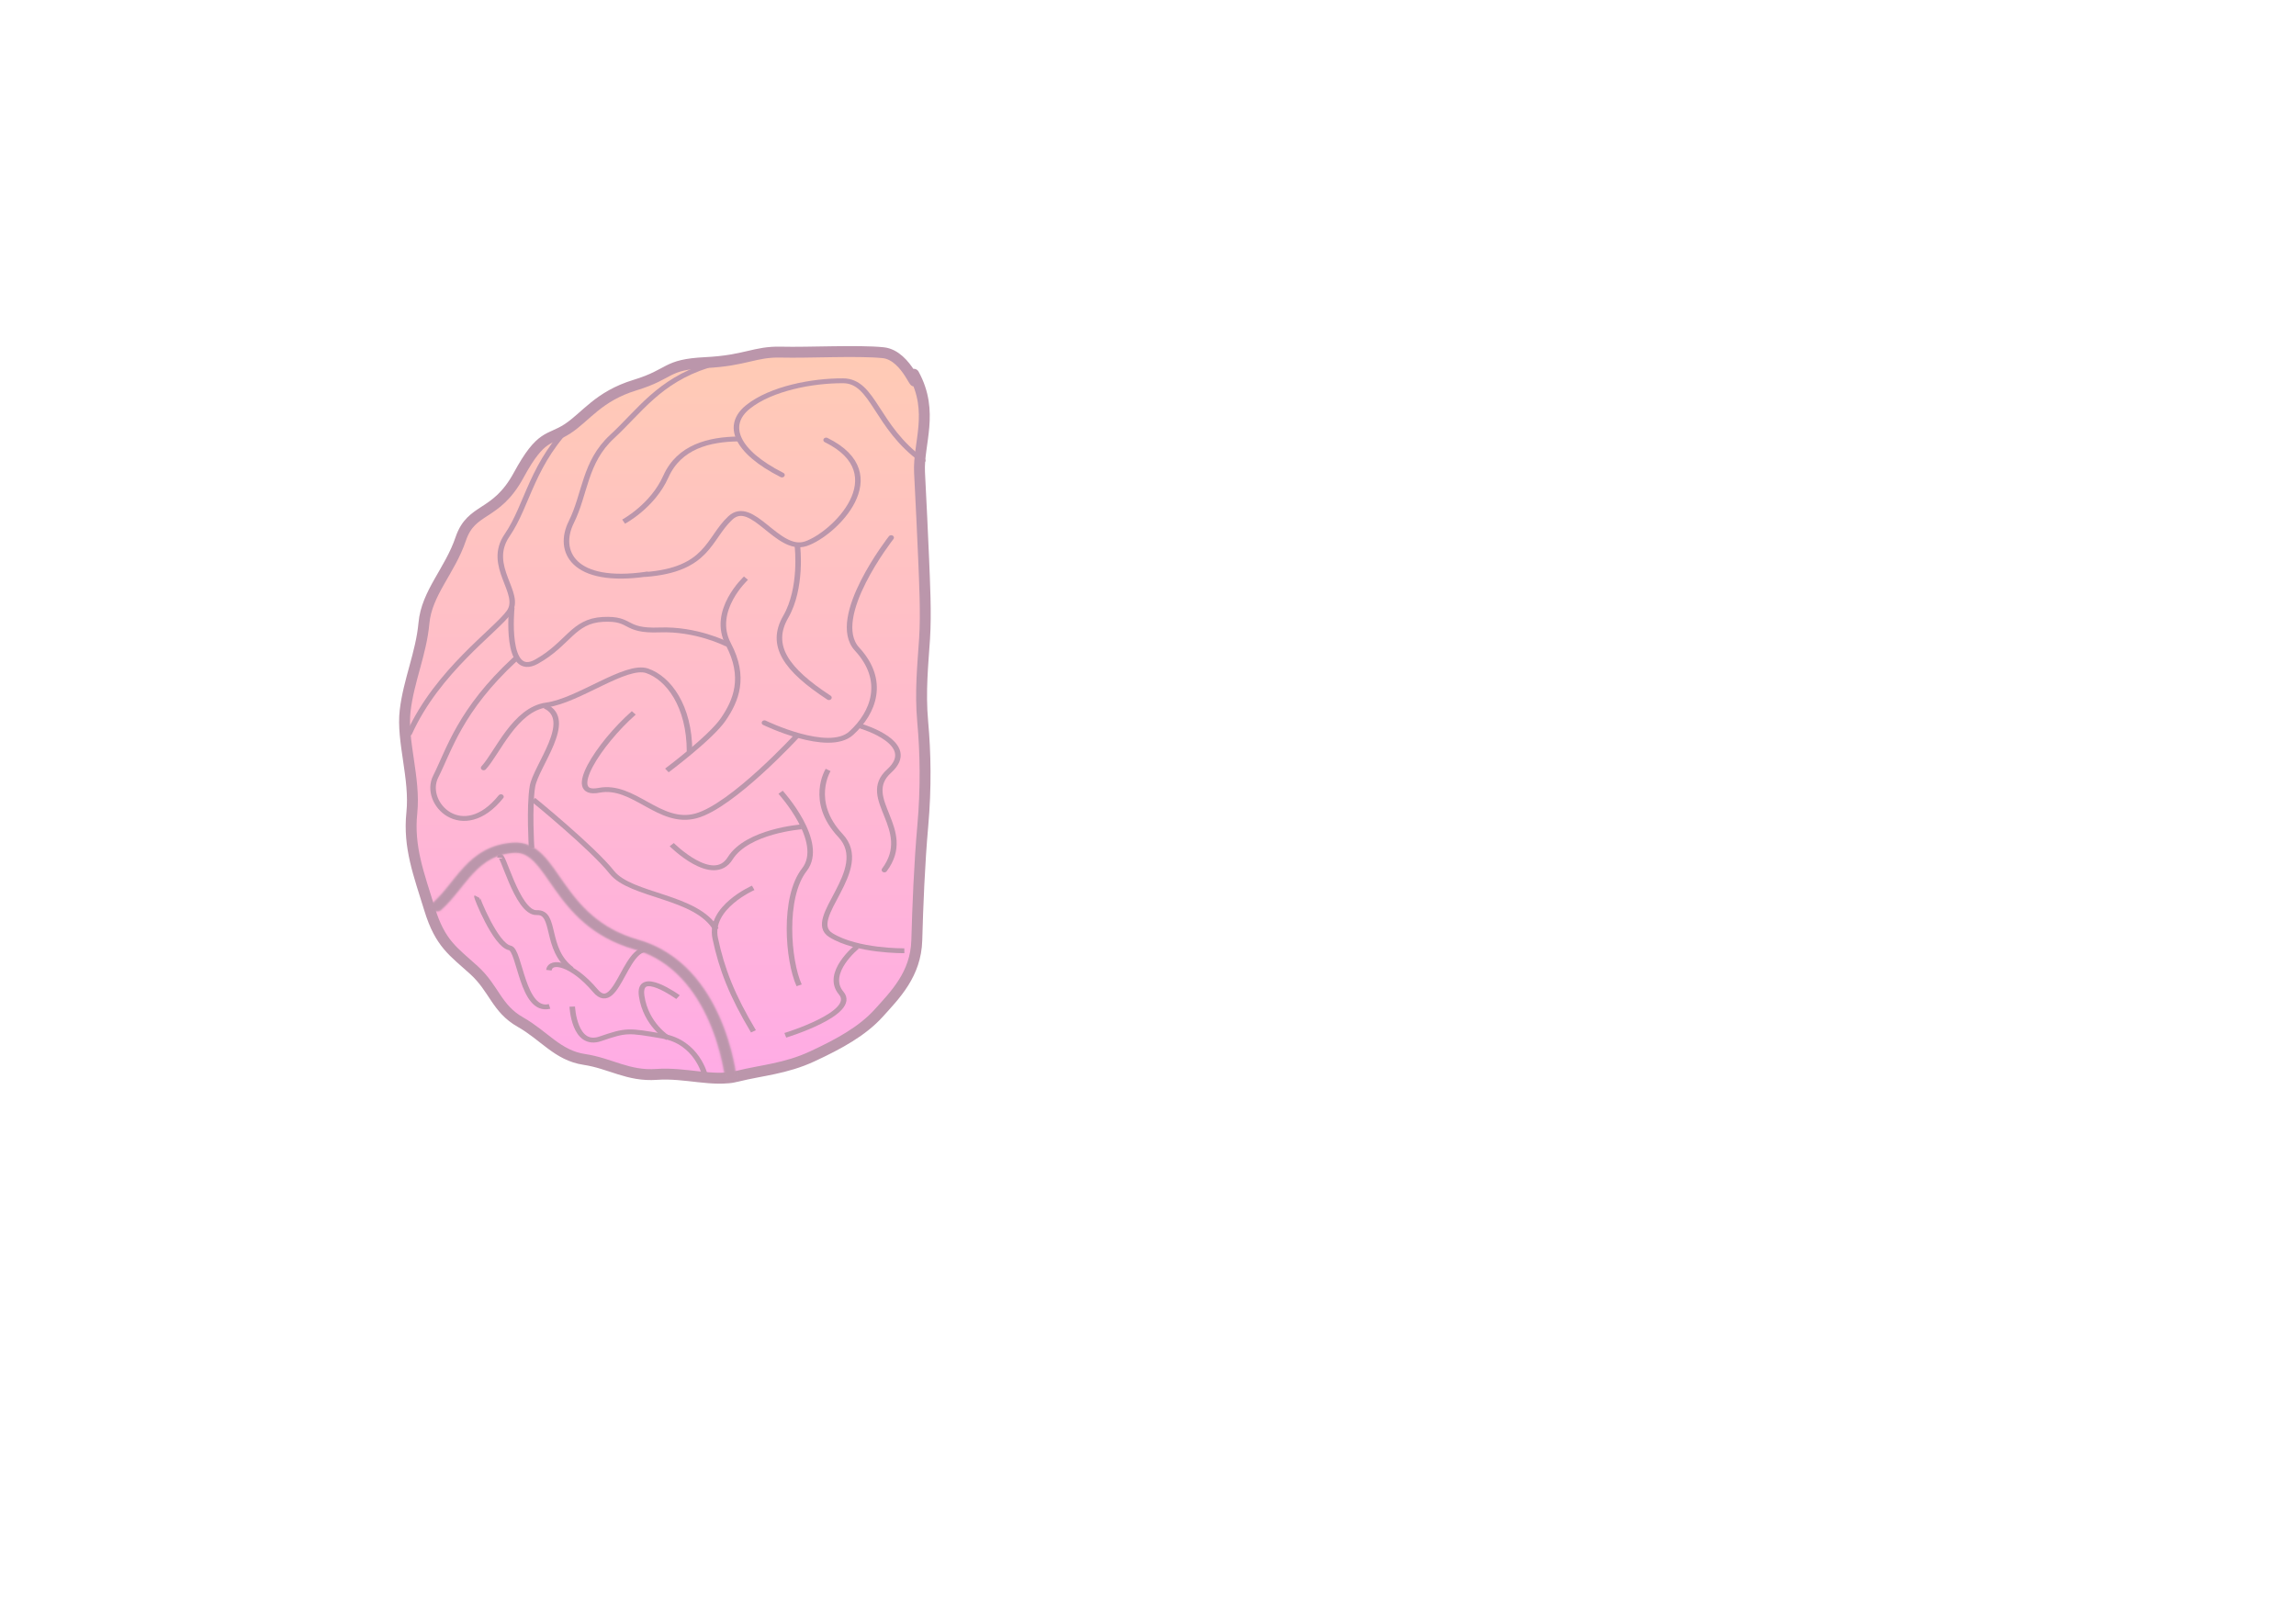
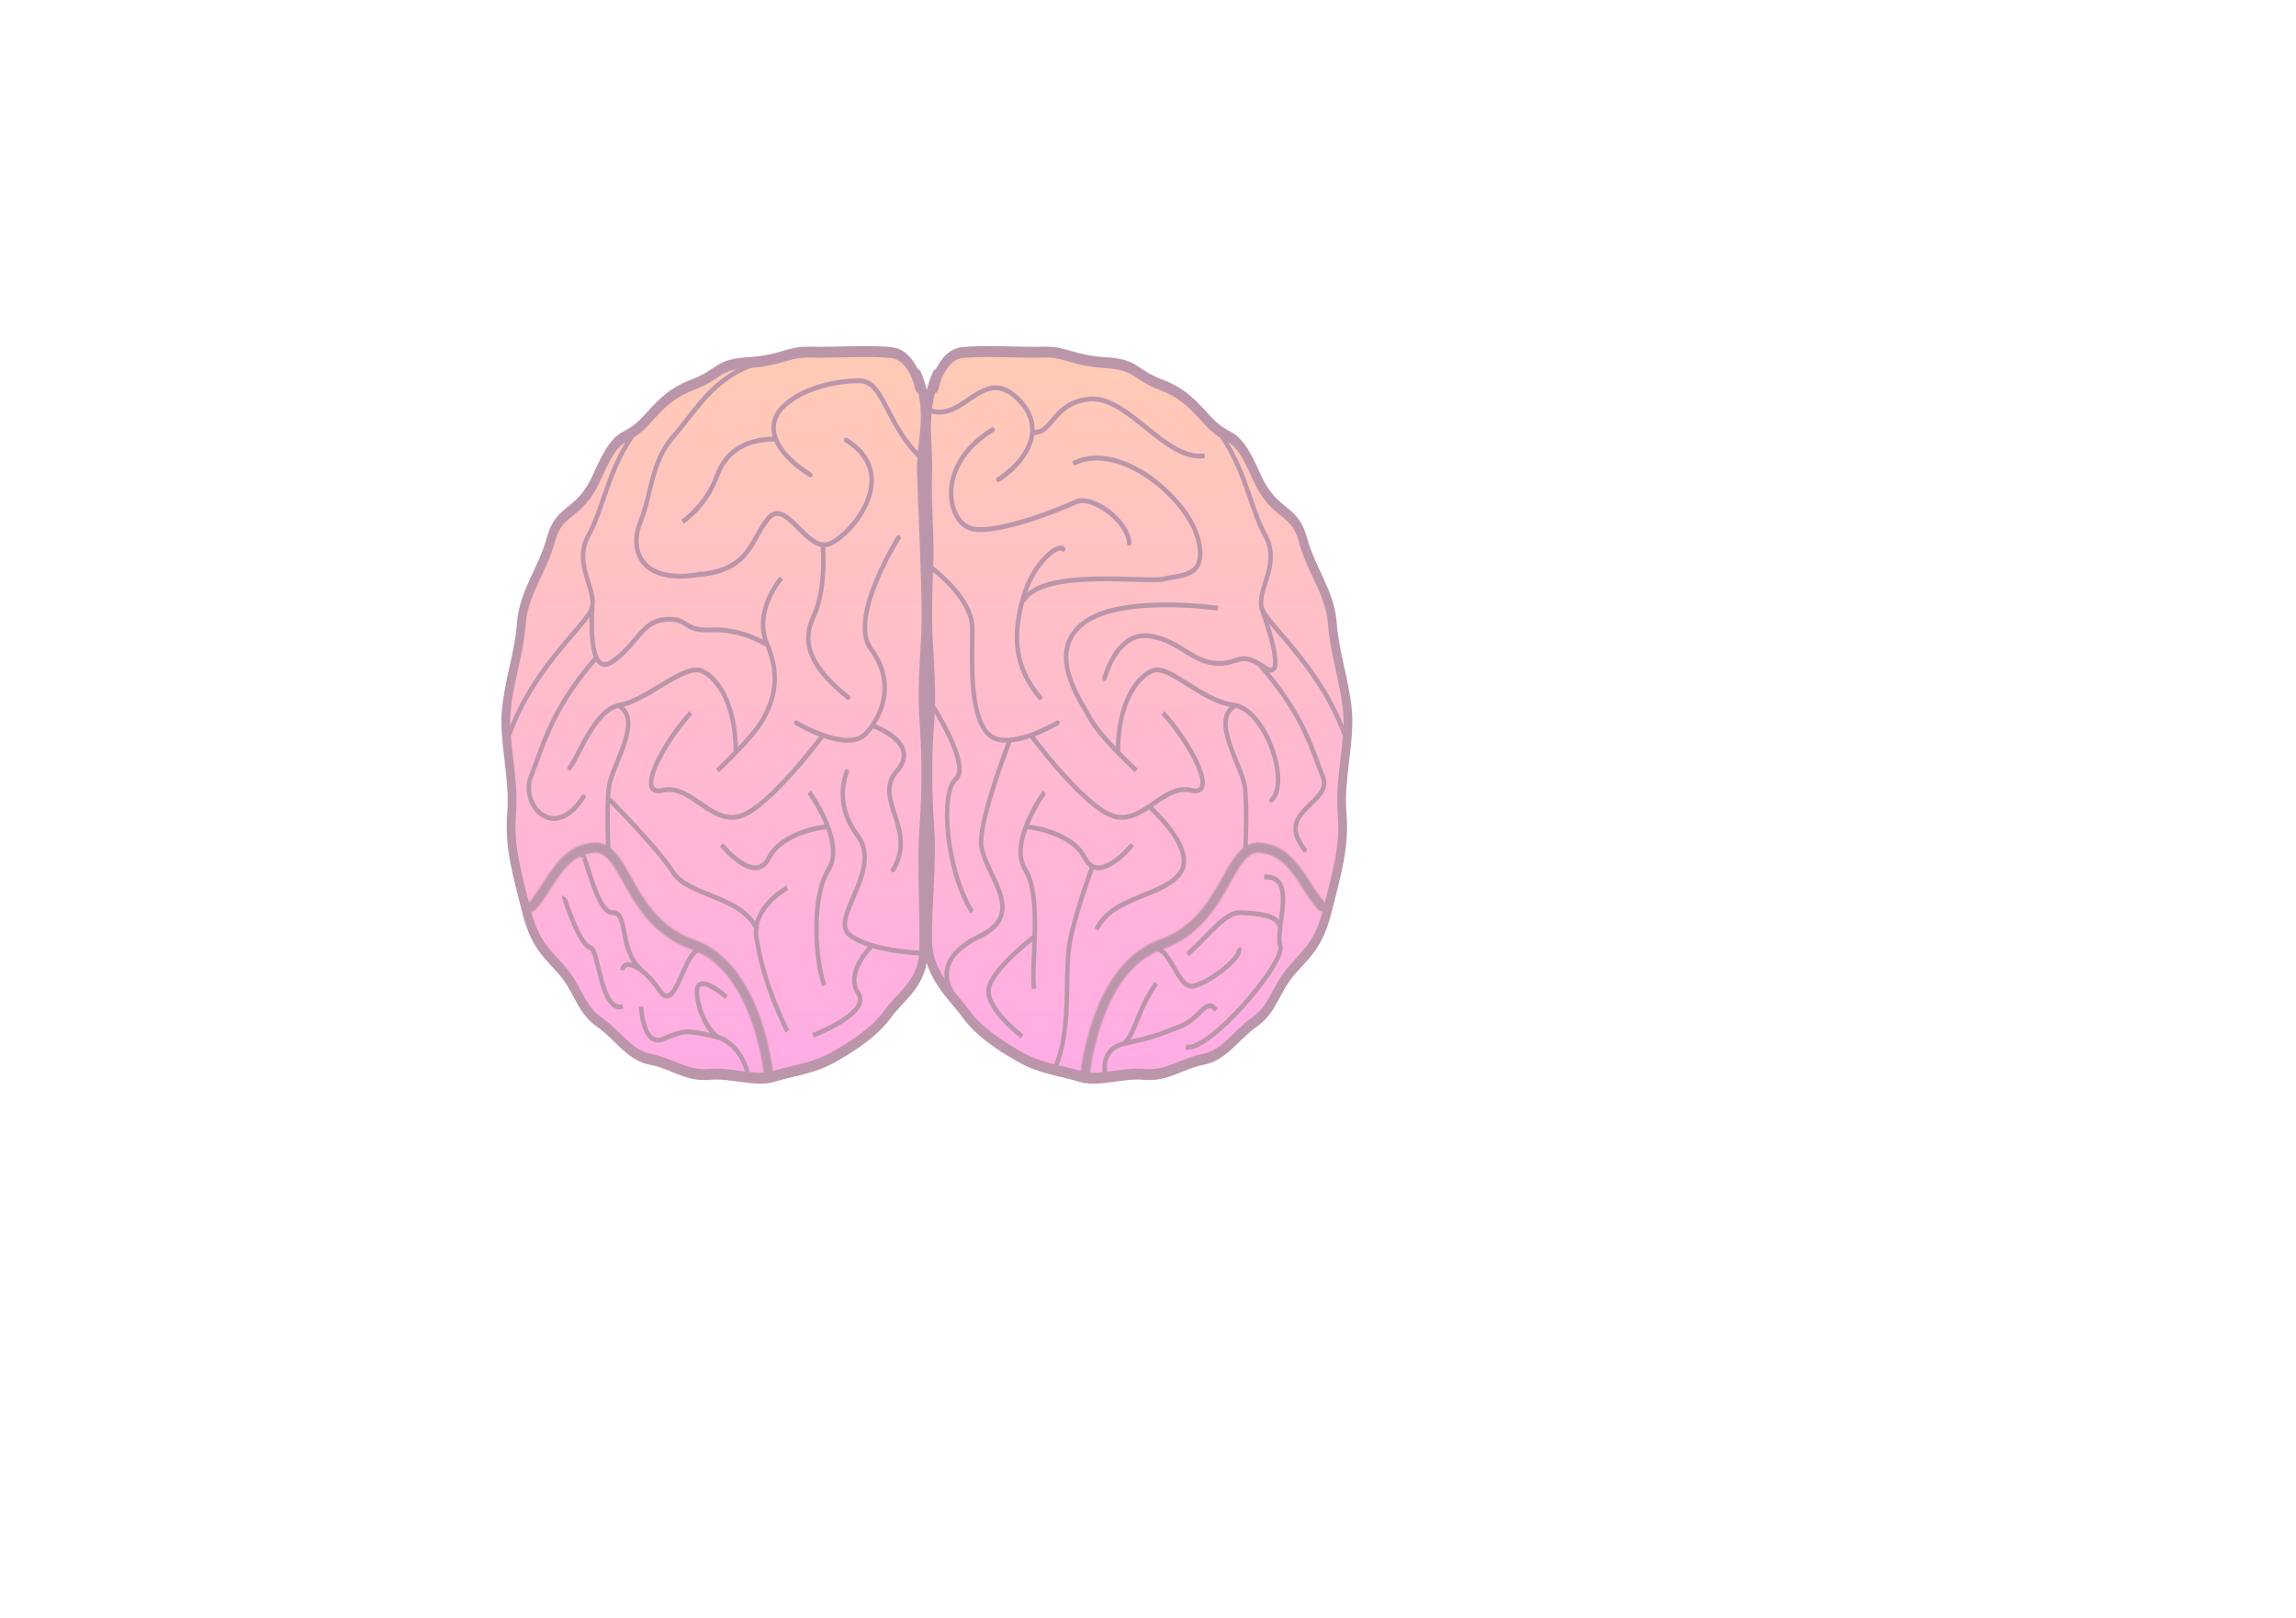
<svg xmlns="http://www.w3.org/2000/svg" xmlns:xlink="http://www.w3.org/1999/xlink" width="744.094" height="524.409" id="svg2" version="1.1">
  <defs id="defs4">
    <linearGradient id="linearGradient4142">
      <stop style="stop-color:#fface5;stop-opacity:1;" offset="0" id="stop4144" />
      <stop style="stop-color:#ffcbb4;stop-opacity:1;" offset="1" id="stop4146" />
    </linearGradient>
    <filter id="filter3947">
      <feGaussianBlur stdDeviation="0.285" id="feGaussianBlur3949" />
    </filter>
    <linearGradient xlink:href="#linearGradient4142" id="linearGradient4713" gradientUnits="userSpaceOnUse" x1="263.298" y1="825.234" x2="263.298" y2="643.844" />
    <linearGradient xlink:href="#linearGradient4142" id="linearGradient4871" gradientUnits="userSpaceOnUse" x1="263.298" y1="825.234" x2="263.298" y2="643.844" />
    <linearGradient xlink:href="#linearGradient4142" id="linearGradient3230" gradientUnits="userSpaceOnUse" x1="263.298" y1="825.234" x2="263.298" y2="643.844" gradientTransform="matrix(1.472116,0,0,1.29624,-146.7531,-194.732)" />
+     <linearGradient xlink:href="#linearGradient4142" id="linearGradient3210" gradientUnits="userSpaceOnUse" gradientTransform="matrix(1.472116,0,0,1.29624,-146.7531,-194.732)" x1="263.298" y1="825.234" x2="263.298" y2="643.844" />
+     <linearGradient xlink:href="#linearGradient4142" id="linearGradient3274" gradientUnits="userSpaceOnUse" gradientTransform="matrix(1.472116,0,0,1.29624,-146.7531,-194.732)" x1="263.298" y1="825.234" x2="263.298" y2="643.844" />
+     <linearGradient xlink:href="#linearGradient4142" id="linearGradient3276" gradientUnits="userSpaceOnUse" gradientTransform="matrix(1.472116,0,0,1.29624,-146.7531,-194.732)" x1="263.298" y1="825.234" x2="263.298" y2="643.844" />
  </defs>
  <g id="layer1" transform="translate(0,-527.9527)">
-     <path style="fill:url(#linearGradient3230);fill-opacity:1;stroke:#bb96ab;stroke-width:3.535;stroke-linecap:round;stroke-linejoin:round;stroke-miterlimit:4;stroke-opacity:1;stroke-dasharray:none;marker-start:none" d="m 296.151,649.26 c 6.685,12.232 1.382,22.45 1.854,31.826 0.472,9.376 1.048,20.817 1.33,28.001 0.282,7.183 0.842,17.568 0.304,25.861 -0.538,8.293 -1.499,17.114 -0.6,27.017 0.899,9.903 1.122,21.264 0.019,33.665 -1.102,12.401 -1.637,26.071 -1.939,37.074 -0.303,11.004 -6.979,17.67 -12.297,23.57 -5.318,5.9 -12.842,10.018 -21.559,14.069 -8.716,4.051 -16.458,4.494 -24.292,6.449 -7.834,1.954 -16.871,-1.278 -26.129,-0.597 -9.259,0.681 -14.95,-3.576 -23.526,-4.862 -8.576,-1.286 -12.922,-7.703 -20.669,-12.096 -7.747,-4.394 -8.437,-10.826 -15.052,-16.846 -6.614,-6.02 -10.915,-8.511 -14.369,-19.745 -3.454,-11.234 -6.919,-20.097 -5.757,-31.254 1.162,-11.157 -3.323,-23.248 -2.168,-33.078 1.155,-9.83 5.189,-18.55 6.089,-28.383 0.9,-9.833 8.414,-16.936 11.919,-27.292 3.505,-10.356 11.396,-7.077 18.768,-20.646 7.372,-13.57 9.84,-11.164 15.81,-15.038 5.97,-3.874 10.003,-10.541 21.924,-14.184 11.92,-3.643 9.554,-6.63 22.795,-7.287 13.24,-0.657 15.875,-3.622 24.579,-3.397 8.704,0.225 24.89,-0.639 33.004,0.181 8.113,0.82 11.531,14.554 9.963,6.992 z" id="path2985" />
-     <g id="g3095" style="stroke:#bb96ab;stroke-opacity:1" transform="matrix(1.399612,0,0,1.232398,-131.6311,-156.0595)">
-       <path id="path3045" d="m 307.705,676.15 c -10.871,-8.81 -11.32,-20.933 -18.435,-20.976 -7.115,-0.044 -16.633,2.022 -21.976,6.835 -5.343,4.813 -2.853,11.774 7.823,17.94" style="fill:none;stroke:#bb96ab;stroke-width:1.279px;stroke-linecap:round;stroke-linejoin:round;stroke-opacity:1;marker-start:none" />
-       <path style="fill:none;stroke:#bb96ab;stroke-width:1.279px;stroke-linecap:round;stroke-linejoin:round;stroke-opacity:1;marker-start:none" d="m 285.342,670.76 c 16.062,9 1.763,24.862 -4.744,27.285 -6.507,2.422 -12.393,-12.186 -17.475,-6.757 -5.082,5.429 -5.093,13.542 -19.604,14.827" id="path3047" />
-       <path id="path3049" d="m 257.788,651.19 c -11.198,4.079 -15.643,11.986 -22.021,18.679 -6.378,6.693 -6.166,15.012 -9.449,22.511 -3.283,7.499 0.274,16.497 17.504,13.641" style="fill:none;stroke:#bb96ab;stroke-width:1.279px;stroke-linecap:round;stroke-linejoin:round;stroke-opacity:1;marker-start:none" />
-       <path id="path3051" d="m 227.4,665.495 c -10.299,11.186 -11.01,22.143 -15.938,30.313 -4.928,8.17 3.611,15.238 0.49,20.172 -3.121,4.934 -16.569,15.456 -23.125,31.905" style="fill:none;stroke:#bb96ab;stroke-width:1.279px;stroke-linecap:round;stroke-linejoin:round;stroke-opacity:1;marker-start:none" />
-       <path id="path3053" d="m 212.543,714.975 c 0,0 -1.667,18.758 5.737,14.07 7.404,-4.688 8.418,-10.714 15.375,-11.114 6.957,-0.4 4.564,3.146 13.091,2.771 8.528,-0.375 15.503,3.672 15.503,3.672" style="fill:none;stroke:#bb96ab;stroke-width:1.279px;stroke-linecap:round;stroke-linejoin:round;stroke-opacity:1;marker-start:none" />
-       <path id="path3055" d="m 278.706,698.861 c 0,0 1.119,10.847 -2.722,18.393 -3.842,7.546 0.062,13.863 10.01,21.251" style="fill:none;stroke:#bb96ab;stroke-width:1.279px;stroke-linecap:round;stroke-linejoin:round;stroke-opacity:1;marker-start:none" />
-       <path id="path3057" d="m 206.033,756.967 c 3.211,-3.951 7.215,-15.411 14.591,-16.536 7.376,-1.124 18.392,-10.891 23.283,-8.972 4.891,1.919 9.806,9.179 9.802,21.259" style="fill:none;stroke:#bb96ab;stroke-width:1.279px;stroke-linecap:round;stroke-linejoin:round;stroke-opacity:1;marker-start:none" />
-       <path id="path3059" d="m 300.402,696.429 c 0,0 -14.562,21.108 -7.89,29.327 6.672,8.219 3.918,16.647 -1.355,22.099 -5.273,5.452 -20.099,-2.735 -20.099,-2.735" style="fill:none;stroke:#bb96ab;stroke-width:1.279px;stroke-linecap:round;stroke-linejoin:round;stroke-opacity:1;marker-start:none" />
-       <path style="fill:none;stroke:#bb96ab;stroke-width:1.279px;stroke-linecap:round;stroke-linejoin:round;stroke-opacity:1;marker-start:none" d="m 293.548,746.075 c 0,0 13.427,4.503 6.374,11.745 -7.053,7.242 6.034,15.213 -1.091,26.001" id="path3061" />
-       <path id="path4011" d="m 217.137,778.061 c 0,0 -0.588,-10.774 0.196,-16.166 0.785,-5.393 9.831,-17.496 2.937,-21.128" style="fill:none;stroke:#bb96ab;stroke-width:1.279px;stroke-linecap:butt;stroke-linejoin:miter;stroke-opacity:1" />
-       <path id="path4015" d="m 240.801,742.518 c -8.032,8.032 -16.122,22.14 -8.06,20.361 8.061,-1.779 13.998,9.325 22.46,6.73 8.462,-2.596 23.483,-21.201 23.483,-21.201" style="fill:none;stroke:#bb96ab;stroke-width:1.279px;stroke-linecap:butt;stroke-linejoin:miter;stroke-opacity:1" />
-       <path id="path4017" d="m 265.092,670.47 c -6.84,0.086 -13.773,2.035 -16.854,9.871 -3.08,7.836 -9.793,11.875 -9.793,11.875" style="fill:none;stroke:#bb96ab;stroke-width:1.279px;stroke-linecap:butt;stroke-linejoin:miter;stroke-opacity:1" />
-       <path id="path4019" d="m 303.45,805.075 c 0,0 -10.927,0.185 -17.014,-4.104 -6.087,-4.289 9.662,-17.203 2.234,-26.183 -7.428,-8.98 -2.862,-17.265 -2.862,-17.265" style="fill:none;stroke:#bb96ab;stroke-width:1.279px;stroke-linecap:butt;stroke-linejoin:miter;stroke-opacity:1" />
-       <path id="path4021" d="m 274.797,763.393 c 0,0 10.496,13.123 5.505,20.372 -4.992,7.249 -3.804,23.936 -1.211,30.404" style="fill:none;stroke:#bb96ab;stroke-width:1.279px;stroke-linecap:butt;stroke-linejoin:miter;stroke-opacity:1" />
-       <path id="path4023" d="m 249.594,777.17 c 0,0 9.542,10.839 13.523,3.614 3.981,-7.225 16.514,-8.287 16.514,-8.287" style="fill:none;stroke:#bb96ab;stroke-width:1.279px;stroke-linecap:butt;stroke-linejoin:miter;stroke-opacity:1" />
-       <path id="path4025" d="m 217.541,765.358 c 0,0 13.719,12.678 18.152,19.05 4.432,6.372 19.676,6.178 24.163,15.061" style="fill:none;stroke:#bb96ab;stroke-width:1.279px;stroke-linecap:butt;stroke-linejoin:miter;stroke-opacity:1" />
-       <path style="fill:none;stroke:#bb96ab;stroke-width:1.279px;stroke-linecap:butt;stroke-linejoin:miter;stroke-opacity:1" d="m 268.455,788.535 c 0,0 -10.326,5.13 -8.794,13.279 1.532,8.15 3.846,14.943 8.85,24.457" id="path4027" />
-       <path id="path4029" d="m 275.888,827.316 c 0,0 16.859,-5.835 12.943,-11.099 -3.917,-5.264 3.658,-12.187 3.658,-12.187" style="fill:none;stroke:#bb96ab;stroke-width:1.279px;stroke-linecap:butt;stroke-linejoin:miter;stroke-opacity:1" />
-       <path id="path4031" d="m 257.273,837.791 c 0,0 -1.786,-8.693 -9.812,-10.258 -8.026,-1.565 -8.369,-1.639 -14.421,0.712 -6.052,2.351 -6.487,-8.477 -6.487,-8.477" style="fill:none;stroke:#bb96ab;stroke-width:1.279px;stroke-linecap:butt;stroke-linejoin:miter;stroke-opacity:1" />
-       <path id="path4033" d="m 248.707,828.022 c 0,0 -5.078,-3.488 -6.074,-10.99 -0.996,-7.503 8.41,0.244 8.41,0.244" style="fill:none;stroke:#bb96ab;stroke-width:1.279px;stroke-linecap:butt;stroke-linejoin:miter;stroke-opacity:1" />
-       <path style="fill:none;stroke:#bb96ab;stroke-width:1.279px;stroke-linecap:butt;stroke-linejoin:miter;stroke-opacity:1" d="m 245.491,805.602 c -6.352,-5.243 -8.294,17.103 -13.604,9.964 -5.31,-7.139 -10.379,-8.255 -10.746,-5.373" id="path4035" />
-       <path id="path4037" d="m 226.436,809.949 c -6.352,-5.243 -3.471,-15.143 -8.099,-14.898 -4.628,0.245 -8.173,-17.313 -8.54,-14.431" style="fill:none;stroke:#bb96ab;stroke-width:1.279px;stroke-linecap:butt;stroke-linejoin:miter;stroke-opacity:1" />
-       <path id="path4039" d="m 204.48,790.824 c -0.111,0.187 4.335,12.81 7.627,13.507 2.339,0.496 2.872,17.17 9.189,15.387" style="fill:none;stroke:#bb96ab;stroke-width:1.279px;stroke-linecap:butt;stroke-linejoin:miter;stroke-opacity:1" />
-       <path id="path4013" d="m 248.462,757.657 c 0,0 10.169,-8.605 13.083,-13.472 2.915,-4.867 5.224,-10.993 1.138,-19.766 -4.086,-8.773 4.096,-17.334 4.096,-17.334" style="fill:none;stroke:#bb96ab;stroke-width:1.279px;stroke-linecap:butt;stroke-linejoin:miter;stroke-opacity:1" />
-       <path style="fill:none;stroke:#bb96ab;stroke-width:1.279px;stroke-linecap:round;stroke-linejoin:round;stroke-opacity:1;marker-start:none" d="m 210.047,764.565 c -8.831,12.46 -18.23,1.717 -15.112,-5.291 3.118,-7.008 5.603,-17.452 18.367,-30.867" id="path3232" />
+     <g id="g3122" transform="matrix(0.8070712,0,0,1,58.09665,0)">
+       <path id="path2985" d="m 296.151,649.26 c 6.685,12.232 1.382,22.45 1.854,31.826 0.472,9.376 1.048,20.817 1.33,28.001 0.282,7.183 0.842,17.568 0.304,25.861 -0.538,8.293 -1.499,17.114 -0.6,27.017 0.899,9.903 1.122,21.264 0.019,33.665 -1.102,12.401 0.219,29.067 -0.083,40.071 -0.303,11.004 -8.836,14.674 -14.153,20.574 -5.318,5.9 -12.842,10.018 -21.559,14.069 -8.716,4.051 -16.458,4.494 -24.292,6.449 -7.834,1.954 -16.871,-1.278 -26.129,-0.597 -9.259,0.681 -14.95,-3.576 -23.526,-4.862 -8.576,-1.286 -12.922,-7.703 -20.669,-12.096 -7.747,-4.394 -8.437,-10.826 -15.052,-16.846 -6.614,-6.02 -10.915,-8.511 -14.369,-19.745 -3.454,-11.234 -6.919,-20.097 -5.757,-31.254 1.162,-11.157 -3.323,-23.248 -2.168,-33.078 1.155,-9.83 5.189,-18.55 6.089,-28.383 0.9,-9.833 8.414,-16.936 11.919,-27.292 3.505,-10.356 11.396,-7.077 18.768,-20.646 7.372,-13.57 9.84,-11.164 15.81,-15.038 5.97,-3.874 10.003,-10.541 21.924,-14.184 11.92,-3.643 9.554,-6.63 22.795,-7.287 13.24,-0.657 15.875,-3.622 24.579,-3.397 8.704,0.225 24.89,-0.639 33.004,0.181 11.274,1.116 12.584,19.913 9.963,6.992 z" style="fill:url(#linearGradient3274);fill-opacity:1;stroke:#bb96ab;stroke-width:3.535;stroke-linecap:round;stroke-linejoin:round;stroke-miterlimit:4;stroke-opacity:1;stroke-dasharray:none;marker-start:none" />
+       <g transform="matrix(1.399612,0,0,1.232398,-131.6311,-156.0595)" style="stroke:#bb96ab;stroke-opacity:1" id="g3095">
+         <path style="fill:none;stroke:#bb96ab;stroke-width:1.279px;stroke-linecap:round;stroke-linejoin:round;stroke-opacity:1;marker-start:none" d="m 307.705,676.15 c -10.871,-8.81 -11.32,-20.933 -18.435,-20.976 -7.115,-0.044 -16.633,2.022 -21.976,6.835 -5.343,4.813 -2.853,11.774 7.823,17.94" id="path3045" />
+         <path id="path3047" d="m 285.342,670.76 c 16.062,9 1.763,24.862 -4.744,27.285 -6.507,2.422 -12.393,-12.186 -17.475,-6.757 -5.082,5.429 -5.093,13.542 -19.604,14.827" style="fill:none;stroke:#bb96ab;stroke-width:1.279px;stroke-linecap:round;stroke-linejoin:round;stroke-opacity:1;marker-start:none" />
+         <path style="fill:none;stroke:#bb96ab;stroke-width:1.279px;stroke-linecap:round;stroke-linejoin:round;stroke-opacity:1;marker-start:none" d="m 257.788,651.19 c -11.198,4.079 -15.643,11.986 -22.021,18.679 -6.378,6.693 -6.166,15.012 -9.449,22.511 -3.283,7.499 0.274,16.497 17.504,13.641" id="path3049" />
+         <path style="fill:none;stroke:#bb96ab;stroke-width:1.279px;stroke-linecap:round;stroke-linejoin:round;stroke-opacity:1;marker-start:none" d="m 227.4,665.495 c -10.299,11.186 -11.01,22.143 -15.938,30.313 -4.928,8.17 3.611,15.238 0.49,20.172 -3.121,4.934 -16.569,15.456 -23.125,31.905" id="path3051" />
+         <path style="fill:none;stroke:#bb96ab;stroke-width:1.279px;stroke-linecap:round;stroke-linejoin:round;stroke-opacity:1;marker-start:none" d="m 212.543,714.975 c 0,0 -1.667,18.758 5.737,14.07 7.404,-4.688 8.418,-10.714 15.375,-11.114 6.957,-0.4 4.564,3.146 13.091,2.771 8.528,-0.375 15.503,3.672 15.503,3.672" id="path3053" />
+         <path style="fill:none;stroke:#bb96ab;stroke-width:1.279px;stroke-linecap:round;stroke-linejoin:round;stroke-opacity:1;marker-start:none" d="m 278.706,698.861 c 0,0 1.119,10.847 -2.722,18.393 -3.842,7.546 0.062,13.863 10.01,21.251" id="path3055" />
+         <path style="fill:none;stroke:#bb96ab;stroke-width:1.279px;stroke-linecap:round;stroke-linejoin:round;stroke-opacity:1;marker-start:none" d="m 206.033,756.967 c 3.211,-3.951 7.215,-15.411 14.591,-16.536 7.376,-1.124 18.392,-10.891 23.283,-8.972 4.891,1.919 9.806,9.179 9.802,21.259" id="path3057" />
+         <path style="fill:none;stroke:#bb96ab;stroke-width:1.279px;stroke-linecap:round;stroke-linejoin:round;stroke-opacity:1;marker-start:none" d="m 300.402,696.429 c 0,0 -14.562,21.108 -7.89,29.327 6.672,8.219 3.918,16.647 -1.355,22.099 -5.273,5.452 -20.099,-2.735 -20.099,-2.735" id="path3059" />
+         <path id="path3061" d="m 293.548,746.075 c 0,0 13.427,4.503 6.374,11.745 -7.053,7.242 6.034,15.213 -1.091,26.001" style="fill:none;stroke:#bb96ab;stroke-width:1.279px;stroke-linecap:round;stroke-linejoin:round;stroke-opacity:1;marker-start:none" />
+         <path style="fill:none;stroke:#bb96ab;stroke-width:1.279px;stroke-linecap:butt;stroke-linejoin:miter;stroke-opacity:1" d="m 217.137,778.061 c 0,0 -0.588,-10.774 0.196,-16.166 0.785,-5.393 9.831,-17.496 2.937,-21.128" id="path4011" />
+         <path style="fill:none;stroke:#bb96ab;stroke-width:1.279px;stroke-linecap:butt;stroke-linejoin:miter;stroke-opacity:1" d="m 240.801,742.518 c -8.032,8.032 -16.122,22.14 -8.06,20.361 8.061,-1.779 13.998,9.325 22.46,6.73 8.462,-2.596 23.483,-21.201 23.483,-21.201" id="path4015" />
+         <path style="fill:none;stroke:#bb96ab;stroke-width:1.279px;stroke-linecap:butt;stroke-linejoin:miter;stroke-opacity:1" d="m 265.092,670.47 c -6.84,0.086 -13.773,2.035 -16.854,9.871 -3.08,7.836 -9.793,11.875 -9.793,11.875" id="path4017" />
+         <path style="fill:none;stroke:#bb96ab;stroke-width:1.279px;stroke-linecap:butt;stroke-linejoin:miter;stroke-opacity:1" d="m 306.766,805.682 c 0,0 -14.243,-0.423 -20.33,-4.712 -6.087,-4.289 9.662,-17.203 2.234,-26.183 -7.428,-8.98 -2.862,-17.265 -2.862,-17.265" id="path4019" />
+         <path style="fill:none;stroke:#bb96ab;stroke-width:1.279px;stroke-linecap:butt;stroke-linejoin:miter;stroke-opacity:1" d="m 274.797,763.393 c 0,0 10.496,13.123 5.505,20.372 -4.992,7.249 -3.804,23.936 -1.211,30.404" id="path4021" />
+         <path style="fill:none;stroke:#bb96ab;stroke-width:1.279px;stroke-linecap:butt;stroke-linejoin:miter;stroke-opacity:1" d="m 249.594,777.17 c 0,0 9.542,10.839 13.523,3.614 3.981,-7.225 16.514,-8.287 16.514,-8.287" id="path4023" />
+         <path style="fill:none;stroke:#bb96ab;stroke-width:1.279px;stroke-linecap:butt;stroke-linejoin:miter;stroke-opacity:1" d="m 217.541,765.358 c 0,0 13.719,12.678 18.152,19.05 4.432,6.372 19.676,6.178 24.163,15.061" id="path4025" />
+         <path id="path4027" d="m 268.455,788.535 c 0,0 -10.326,5.13 -8.794,13.279 1.532,8.15 3.846,14.943 8.85,24.457" style="fill:none;stroke:#bb96ab;stroke-width:1.279px;stroke-linecap:butt;stroke-linejoin:miter;stroke-opacity:1" />
+         <path style="fill:none;stroke:#bb96ab;stroke-width:1.279px;stroke-linecap:butt;stroke-linejoin:miter;stroke-opacity:1" d="m 275.888,827.316 c 0,0 16.859,-5.835 12.943,-11.099 -3.917,-5.264 3.658,-12.187 3.658,-12.187" id="path4029" />
+         <path style="fill:none;stroke:#bb96ab;stroke-width:1.279px;stroke-linecap:butt;stroke-linejoin:miter;stroke-opacity:1" d="m 257.273,837.791 c 0,0 -1.786,-8.693 -9.812,-10.258 -8.026,-1.565 -8.369,-1.639 -14.421,0.712 -6.052,2.351 -6.487,-8.477 -6.487,-8.477" id="path4031" />
+         <path style="fill:none;stroke:#bb96ab;stroke-width:1.279px;stroke-linecap:butt;stroke-linejoin:miter;stroke-opacity:1" d="m 248.707,828.022 c 0,0 -5.078,-3.488 -6.074,-10.99 -0.996,-7.503 8.41,0.244 8.41,0.244" id="path4033" />
+         <path id="path4035" d="m 245.491,805.602 c -6.352,-5.243 -8.294,17.103 -13.604,9.964 -5.31,-7.139 -10.379,-8.255 -10.746,-5.373" style="fill:none;stroke:#bb96ab;stroke-width:1.279px;stroke-linecap:butt;stroke-linejoin:miter;stroke-opacity:1" />
+         <path style="fill:none;stroke:#bb96ab;stroke-width:1.279px;stroke-linecap:butt;stroke-linejoin:miter;stroke-opacity:1" d="m 226.436,809.949 c -6.352,-5.243 -3.471,-15.143 -8.099,-14.898 -4.628,0.245 -8.173,-17.313 -8.54,-14.431" id="path4037" />
+         <path style="fill:none;stroke:#bb96ab;stroke-width:1.279px;stroke-linecap:butt;stroke-linejoin:miter;stroke-opacity:1" d="m 204.48,790.824 c -0.111,0.187 4.335,12.81 7.627,13.507 2.339,0.496 2.872,17.17 9.189,15.387" id="path4039" />
+         <path style="fill:none;stroke:#bb96ab;stroke-width:1.279px;stroke-linecap:butt;stroke-linejoin:miter;stroke-opacity:1" d="m 248.462,757.657 c 0,0 10.169,-8.605 13.083,-13.472 2.915,-4.867 5.224,-10.993 1.138,-19.766 -4.086,-8.773 4.096,-17.334 4.096,-17.334" id="path4013" />
+         <path id="path3232" d="m 210.047,764.565 c -8.831,12.46 -18.23,1.717 -15.112,-5.291 3.118,-7.008 5.603,-17.452 18.367,-30.867" style="fill:none;stroke:#bb96ab;stroke-width:1.279px;stroke-linecap:round;stroke-linejoin:round;stroke-opacity:1;marker-start:none" />
+       </g>
+       <path transform="matrix(1.472116,0,0,1.29624,-161.0388,-177.0178)" id="path2989" d="m 270.245,813.211 c 0,0 -2.583,-27.295 -20.719,-33.147 -18.136,-5.852 -18.002,-24.932 -27.098,-24.224 -9.096,0.708 -11.526,9.282 -16.822,14.656" style="fill:none;stroke:#bb96ab;stroke-width:2.559;stroke-linecap:round;stroke-linejoin:round;stroke-miterlimit:4;stroke-opacity:1;stroke-dasharray:none;marker-start:none;filter:url(#filter3947)" />
    </g>
-     <path style="fill:none;stroke:#bb96ab;stroke-width:2.559;stroke-linecap:round;stroke-linejoin:round;stroke-miterlimit:4;stroke-opacity:1;stroke-dasharray:none;marker-start:none;filter:url(#filter3947)" d="m 270.245,813.211 c 0,0 -2.583,-27.295 -20.719,-33.147 -18.136,-5.852 -18.002,-24.932 -27.098,-24.224 -9.096,0.708 -11.526,9.282 -16.822,14.656" id="path2989" transform="matrix(1.472116,0,0,1.29624,-161.0388,-177.0178)" />
+     <g id="g3152" transform="matrix(-0.8070712,0,0,1,542.6652,0)">
+       <path style="fill:url(#linearGradient3276);fill-opacity:1;stroke:#bb96ab;stroke-width:3.535;stroke-linecap:round;stroke-linejoin:round;stroke-miterlimit:4;stroke-opacity:1;stroke-dasharray:none;marker-start:none" d="m 296.151,649.26 c 6.685,12.232 3.238,22.075 3.71,31.451 0.472,9.376 -0.808,21.192 -0.526,28.375 0.282,7.183 0.842,17.568 0.304,25.861 -0.538,8.293 -1.499,17.114 -0.6,27.017 0.899,9.903 1.122,21.264 0.019,33.665 -1.102,12.401 1.147,26.445 0.845,37.449 -0.303,11.004 -9.764,17.296 -15.082,23.196 -5.318,5.9 -12.842,10.018 -21.559,14.069 -8.716,4.051 -16.458,4.494 -24.292,6.449 -7.834,1.954 -16.871,-1.278 -26.129,-0.597 -9.259,0.681 -14.95,-3.576 -23.526,-4.862 -8.576,-1.286 -12.922,-7.703 -20.669,-12.096 -7.747,-4.394 -8.437,-10.826 -15.052,-16.846 -6.614,-6.02 -10.915,-8.511 -14.369,-19.745 -3.454,-11.234 -6.919,-20.097 -5.757,-31.254 1.162,-11.157 -3.323,-23.248 -2.168,-33.078 1.155,-9.83 5.189,-18.55 6.089,-28.383 0.9,-9.833 8.414,-16.936 11.919,-27.292 3.505,-10.356 11.396,-7.077 18.768,-20.646 7.372,-13.57 9.84,-11.164 15.81,-15.038 5.97,-3.874 10.003,-10.541 21.924,-14.184 11.92,-3.643 9.554,-6.63 22.795,-7.287 13.24,-0.657 15.875,-3.622 24.579,-3.397 8.704,0.225 24.89,-0.639 33.004,0.181 11.274,1.116 12.584,19.913 9.963,6.992 z" id="path3154" />
+       <g id="g3156" style="stroke:#bb96ab;stroke-opacity:1" transform="matrix(1.399612,0,0,1.232398,-131.6311,-156.0595)">
+         <path id="path3158" d="m 307.374,663.083 c -9.545,2.739 -14.941,-11.901 -24.735,-3.35 -9.794,8.552 -1.01,17.751 5.409,21.433" style="fill:none;stroke:#bb96ab;stroke-width:1.279px;stroke-linecap:round;stroke-linejoin:round;stroke-opacity:1;marker-start:none" />
+         <path style="fill:none;stroke:#bb96ab;stroke-width:1.279px;stroke-linecap:round;stroke-linejoin:round;stroke-opacity:1;marker-start:none" d="m 289.652,668.025 c 16.062,9 13.261,23.255 6.861,25.765 -6.4,2.51 -26.303,-4.837 -30.738,-6.757 -4.435,-1.92 -14.913,4.758 -15.293,10.877" id="path3160" />
+         <path id="path3162" d="m 266.077,676.719 c -13.187,-5.646 -32.272,9.42 -35.284,19.895 -3.012,10.475 4.88,9.484 9.45,10.659 4.57,1.175 34.425,-2.953 40.382,5.435" style="fill:none;stroke:#bb96ab;stroke-width:1.279px;stroke-linecap:round;stroke-linejoin:round;stroke-opacity:1;marker-start:none" />
+         <path id="path3164" d="m 227.4,665.495 c -10.299,11.186 -11.01,22.143 -15.938,30.313 -4.928,8.17 3.611,15.238 0.49,20.172 -3.121,4.934 -16.569,15.456 -23.125,31.905" style="fill:none;stroke:#bb96ab;stroke-width:1.279px;stroke-linecap:round;stroke-linejoin:round;stroke-opacity:1;marker-start:none" />
+         <path id="path3166" d="m 212.543,714.975 c 0,0 -8.298,20.277 -0.894,15.59 7.404,-4.688 7.092,-0.685 14.049,-1.085 6.957,-0.4 11.526,-6.883 20.054,-7.258 8.528,-0.375 11.855,11.269 11.855,11.269" style="fill:none;stroke:#bb96ab;stroke-width:1.279px;stroke-linecap:round;stroke-linejoin:round;stroke-opacity:1;marker-start:none" />
+         <path id="path3168" d="m 269.422,699.469 c 1.242,-1.677 8.623,3.38 11.535,12.922 2.912,9.542 2.726,17.811 -4.91,26.114" style="fill:none;stroke:#bb96ab;stroke-width:1.279px;stroke-linecap:round;stroke-linejoin:round;stroke-opacity:1;marker-start:none" />
+         <path id="path3170" d="m 209.681,765.476 c -5.53,-4.567 1.791,-24.046 10.944,-25.045 9.153,-0.999 18.392,-10.891 23.283,-8.972 4.891,1.919 9.806,9.179 9.802,21.259" style="fill:none;stroke:#bb96ab;stroke-width:1.279px;stroke-linecap:round;stroke-linejoin:round;stroke-opacity:1;marker-start:none" />
+         <path id="path3172" d="m 307.696,704.027 c 0,0 -12.241,8.04 -12.201,16.259 0.04,8.219 0.934,22.117 -4.339,27.569 -5.273,5.452 -20.099,-2.735 -20.099,-2.735" style="fill:none;stroke:#bb96ab;stroke-width:1.279px;stroke-linecap:round;stroke-linejoin:round;stroke-opacity:1;marker-start:none" />
+         <path style="fill:none;stroke:#bb96ab;stroke-width:1.279px;stroke-linecap:round;stroke-linejoin:round;stroke-opacity:1;marker-start:none" d="m 307.143,740.301 c 0,0 -11.425,16.116 -6.889,19.646 4.536,3.53 2.719,23.723 -4.407,34.51" id="path3174" />
+         <path id="path3176" d="m 217.137,778.061 c 0,0 -0.588,-10.774 0.196,-16.166 0.785,-5.393 9.831,-17.496 2.937,-21.128" style="fill:none;stroke:#bb96ab;stroke-width:1.279px;stroke-linecap:butt;stroke-linejoin:miter;stroke-opacity:1" />
+         <path id="path3178" d="m 240.801,742.518 c -8.032,8.032 -16.122,22.14 -8.06,20.361 8.061,-1.779 13.998,9.325 22.46,6.73 8.462,-2.596 23.483,-21.201 23.483,-21.201" style="fill:none;stroke:#bb96ab;stroke-width:1.279px;stroke-linecap:butt;stroke-linejoin:miter;stroke-opacity:1" />
+         <path id="path3180" d="m 278.686,668.646 c -6.177,1.302 -5.816,-7.727 -16.854,-8.667 -11.038,-0.94 -21.729,16.433 -33.002,14.914" style="fill:none;stroke:#bb96ab;stroke-width:1.279px;stroke-linecap:butt;stroke-linejoin:miter;stroke-opacity:1" />
+         <path id="path3182" d="m 301.129,816.015 c 0.185,0.046 6.978,-8.297 -7.731,-14.741 -14.708,-6.444 0.047,-17.203 -0.418,-25.271 -0.465,-8.068 -8.168,-26.078 -8.168,-26.078" style="fill:none;stroke:#bb96ab;stroke-width:1.279px;stroke-linecap:butt;stroke-linejoin:miter;stroke-opacity:1" />
+         <path id="path3184" d="m 274.797,763.393 c 0,0 10.496,13.123 5.505,20.372 -4.992,7.249 -1.483,25.152 -2.537,31.316" style="fill:none;stroke:#bb96ab;stroke-width:1.279px;stroke-linecap:butt;stroke-linejoin:miter;stroke-opacity:1" />
+         <path id="path3186" d="m 249.594,777.17 c 0,0 9.542,10.839 13.523,3.614 3.981,-7.225 16.514,-8.287 16.514,-8.287" style="fill:none;stroke:#bb96ab;stroke-width:1.279px;stroke-linecap:butt;stroke-linejoin:miter;stroke-opacity:1" />
+         <path id="path3188" d="m 244.729,767.181 c 0,0 -13.469,10.854 -9.037,17.226 4.432,6.372 19.676,6.178 24.163,15.061" style="fill:none;stroke:#bb96ab;stroke-width:1.279px;stroke-linecap:butt;stroke-linejoin:miter;stroke-opacity:1" />
+         <path style="fill:none;stroke:#bb96ab;stroke-width:1.279px;stroke-linecap:butt;stroke-linejoin:miter;stroke-opacity:1" d="m 260.829,782.457 c 0,0 5.258,12.727 6.79,20.877 1.532,8.15 -0.795,22.54 4.208,32.662" id="path3190" />
+         <path id="path3192" d="m 281.193,827.62 c 0,0 10.228,-7.051 9.627,-12.314 -0.601,-5.264 -13.252,-14.01 -13.252,-14.01" style="fill:none;stroke:#bb96ab;stroke-width:1.279px;stroke-linecap:butt;stroke-linejoin:miter;stroke-opacity:1" />
+         <path id="path3194" d="m 257.273,837.791 c 0,0 2.193,-6.869 -5.833,-8.434 -8.026,-1.565 -9.88,-2.298 -15.747,-4.455 -5.867,-2.156 -7.314,-7.78 -10.134,-4.223" style="fill:none;stroke:#bb96ab;stroke-width:1.279px;stroke-linecap:butt;stroke-linejoin:miter;stroke-opacity:1" />
+         <path id="path3196" d="m 251.691,829.238 c -3.41,-3.357 -3.149,-7.782 -8.937,-15.609" style="fill:none;stroke:#bb96ab;stroke-width:1.279px;stroke-linecap:butt;stroke-linejoin:miter;stroke-opacity:1" />
+         <path style="fill:none;stroke:#bb96ab;stroke-width:1.279px;stroke-linecap:butt;stroke-linejoin:miter;stroke-opacity:1" d="m 245.491,805.602 c -6.352,-5.243 -8.325,10.025 -13.604,8.748 -5.279,-1.277 -14.416,-8.16 -12.736,-9.932" id="path3198" />
+         <path id="path3200" d="m 233.73,805.998 c -6.352,-5.243 -10.765,-11.192 -15.393,-10.947 -4.628,0.245 -10.494,0.617 -10.861,3.5" style="fill:none;stroke:#bb96ab;stroke-width:1.279px;stroke-linecap:butt;stroke-linejoin:miter;stroke-opacity:1" />
+         <path id="path3202" d="m 211.774,785.658 c -9.761,-0.445 -3.004,13.627 -4.641,18.066 -1.636,4.439 20.776,28.415 27.094,26.631" style="fill:none;stroke:#bb96ab;stroke-width:1.279px;stroke-linecap:butt;stroke-linejoin:miter;stroke-opacity:1" />
+         <path id="path3204" d="m 248.462,757.657 c 0,0 10.169,-8.605 13.083,-13.472 2.915,-4.867 12.949,-17.588 2.133,-25.236 -10.816,-7.648 -38.676,-3.962 -38.676,-3.962" style="fill:none;stroke:#bb96ab;stroke-width:1.279px;stroke-linecap:butt;stroke-linejoin:miter;stroke-opacity:1" />
+         <path style="fill:none;stroke:#bb96ab;stroke-width:1.279px;stroke-linecap:round;stroke-linejoin:round;stroke-opacity:1;marker-start:none" d="m 200.1,778.544 c 9.074,-10.333 -8.283,-12.263 -5.165,-19.271 3.118,-7.008 5.272,-15.932 18.036,-29.347" id="path3206" />
+       </g>
+       <path style="fill:none;stroke:#bb96ab;stroke-width:2.559;stroke-linecap:round;stroke-linejoin:round;stroke-miterlimit:4;stroke-opacity:1;stroke-dasharray:none;marker-start:none;filter:url(#filter3947)" d="m 270.245,813.211 c 0,0 -2.583,-27.295 -20.719,-33.147 -18.136,-5.852 -18.002,-24.932 -27.098,-24.224 -9.096,0.708 -11.526,9.282 -16.822,14.656" id="path3208" transform="matrix(1.472116,0,0,1.29624,-161.0388,-177.0178)" />
+     </g>
  </g>
</svg>
